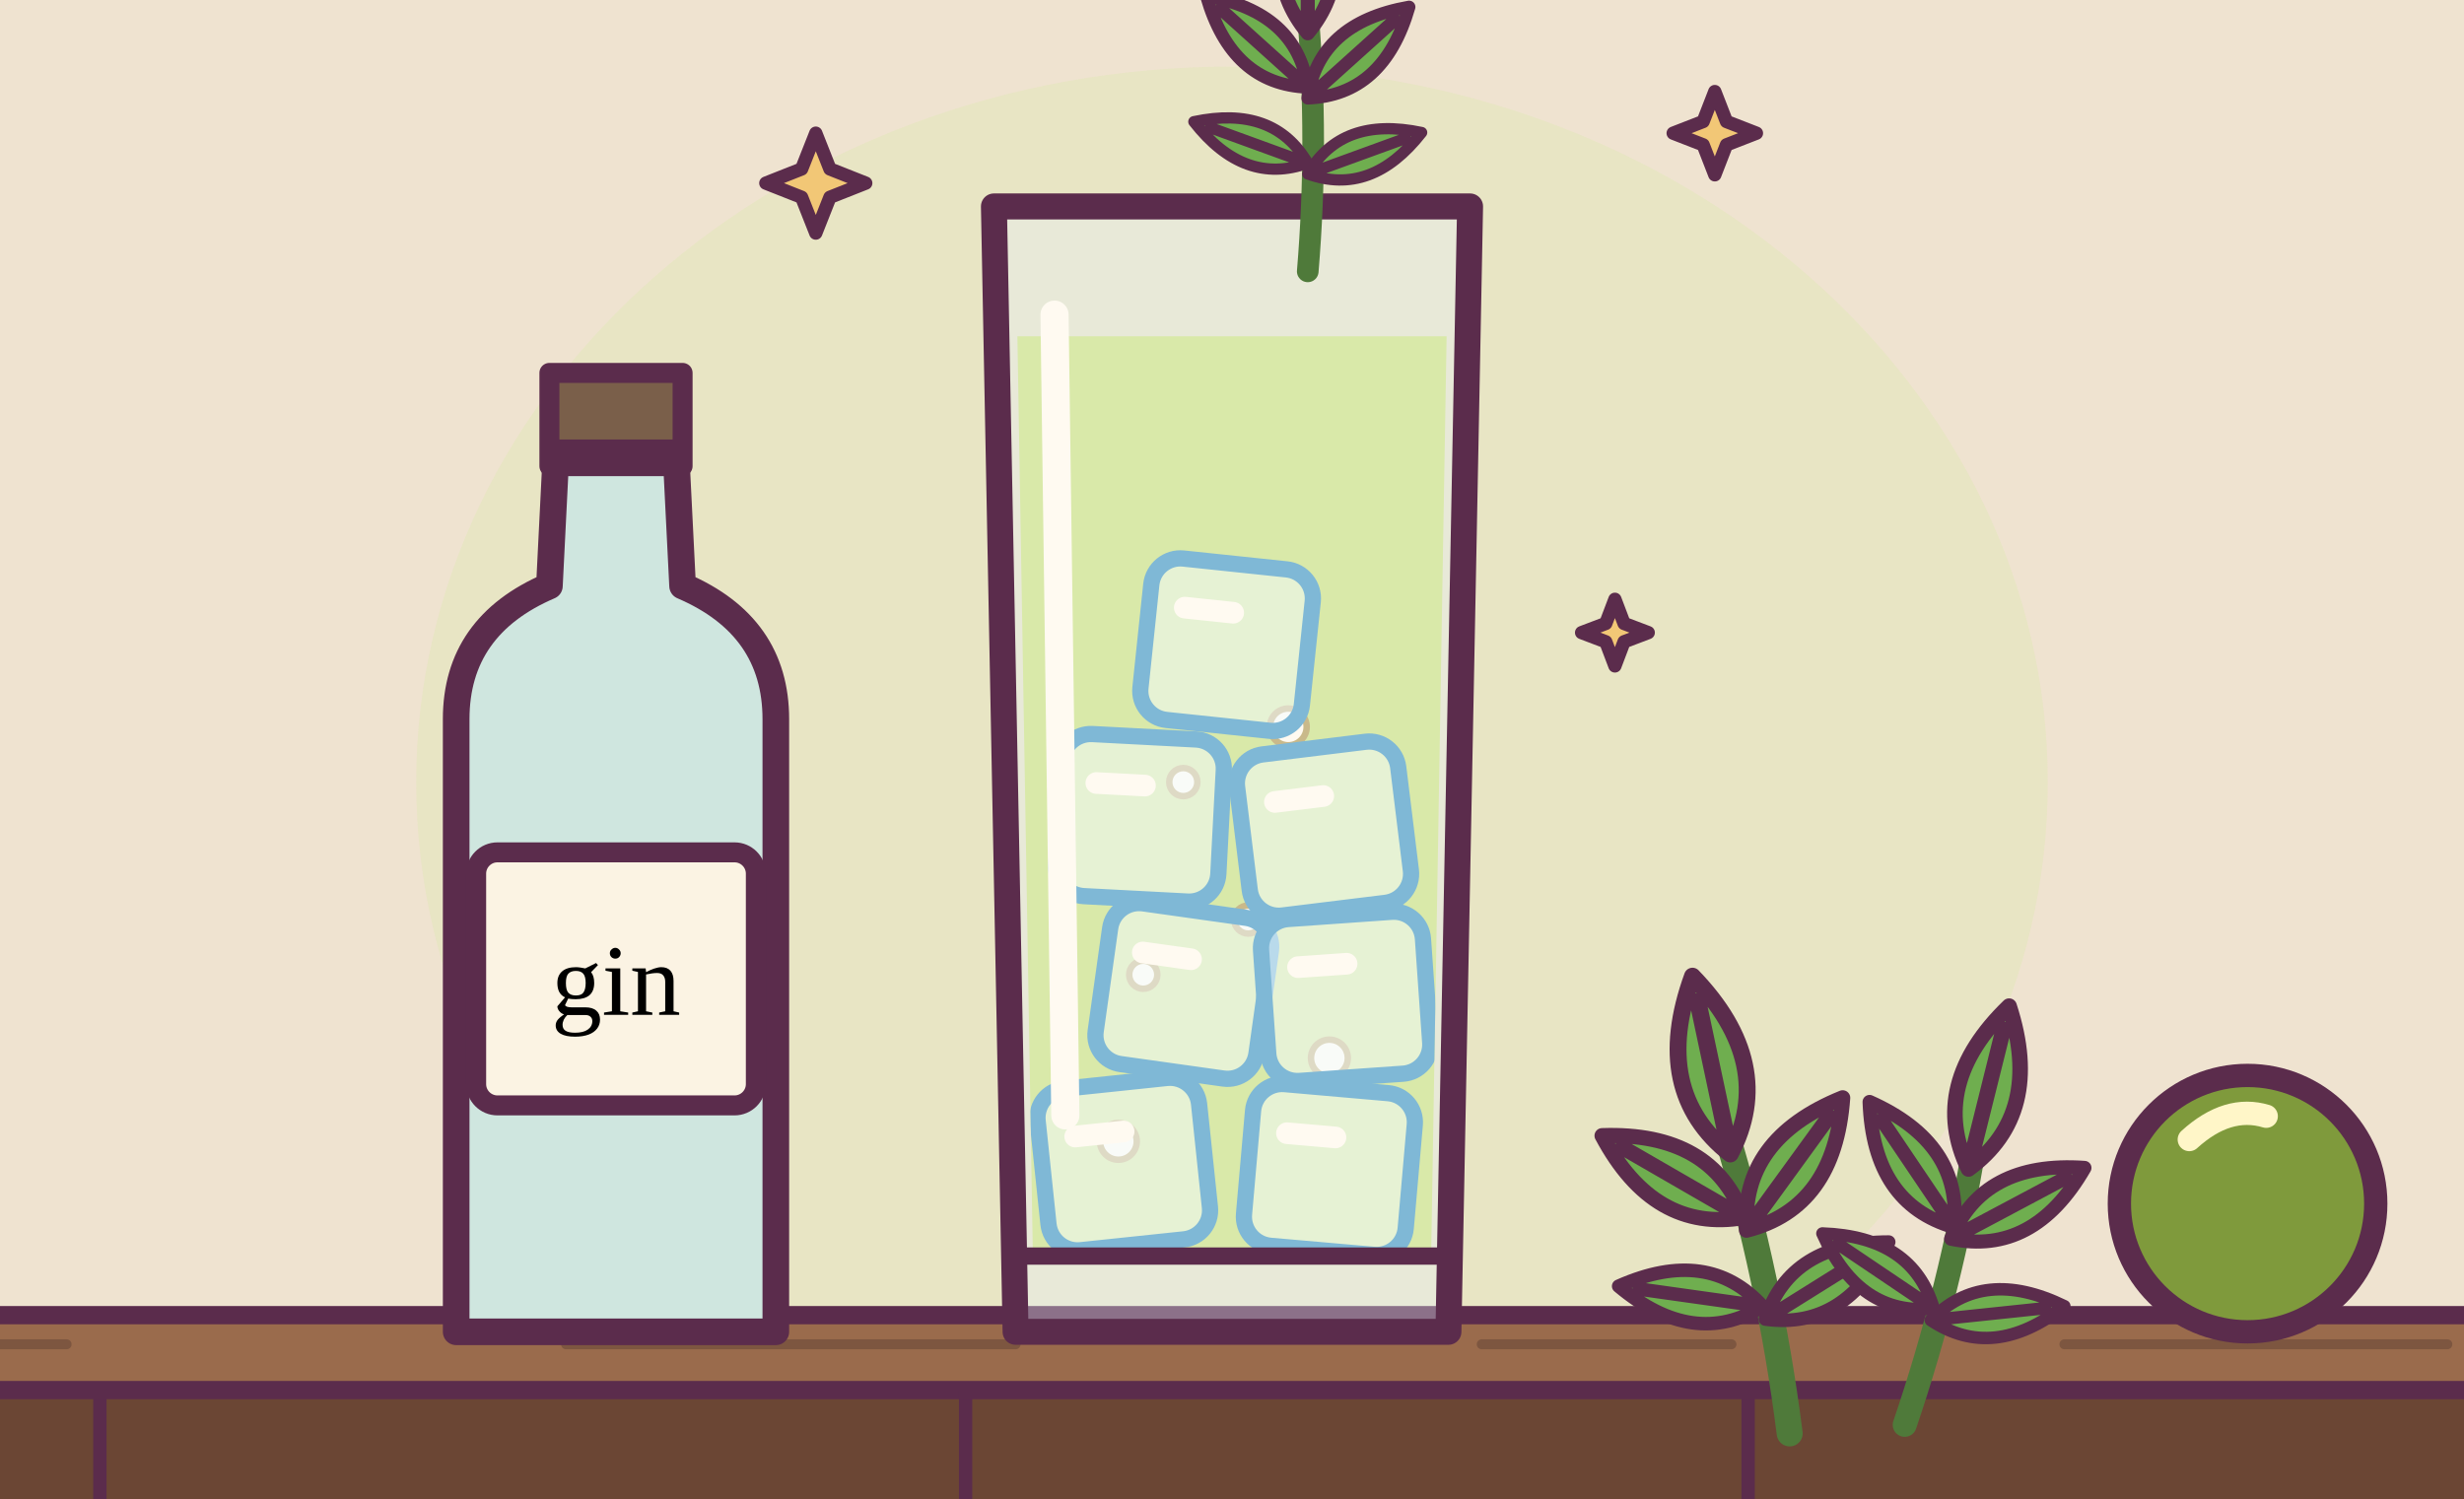
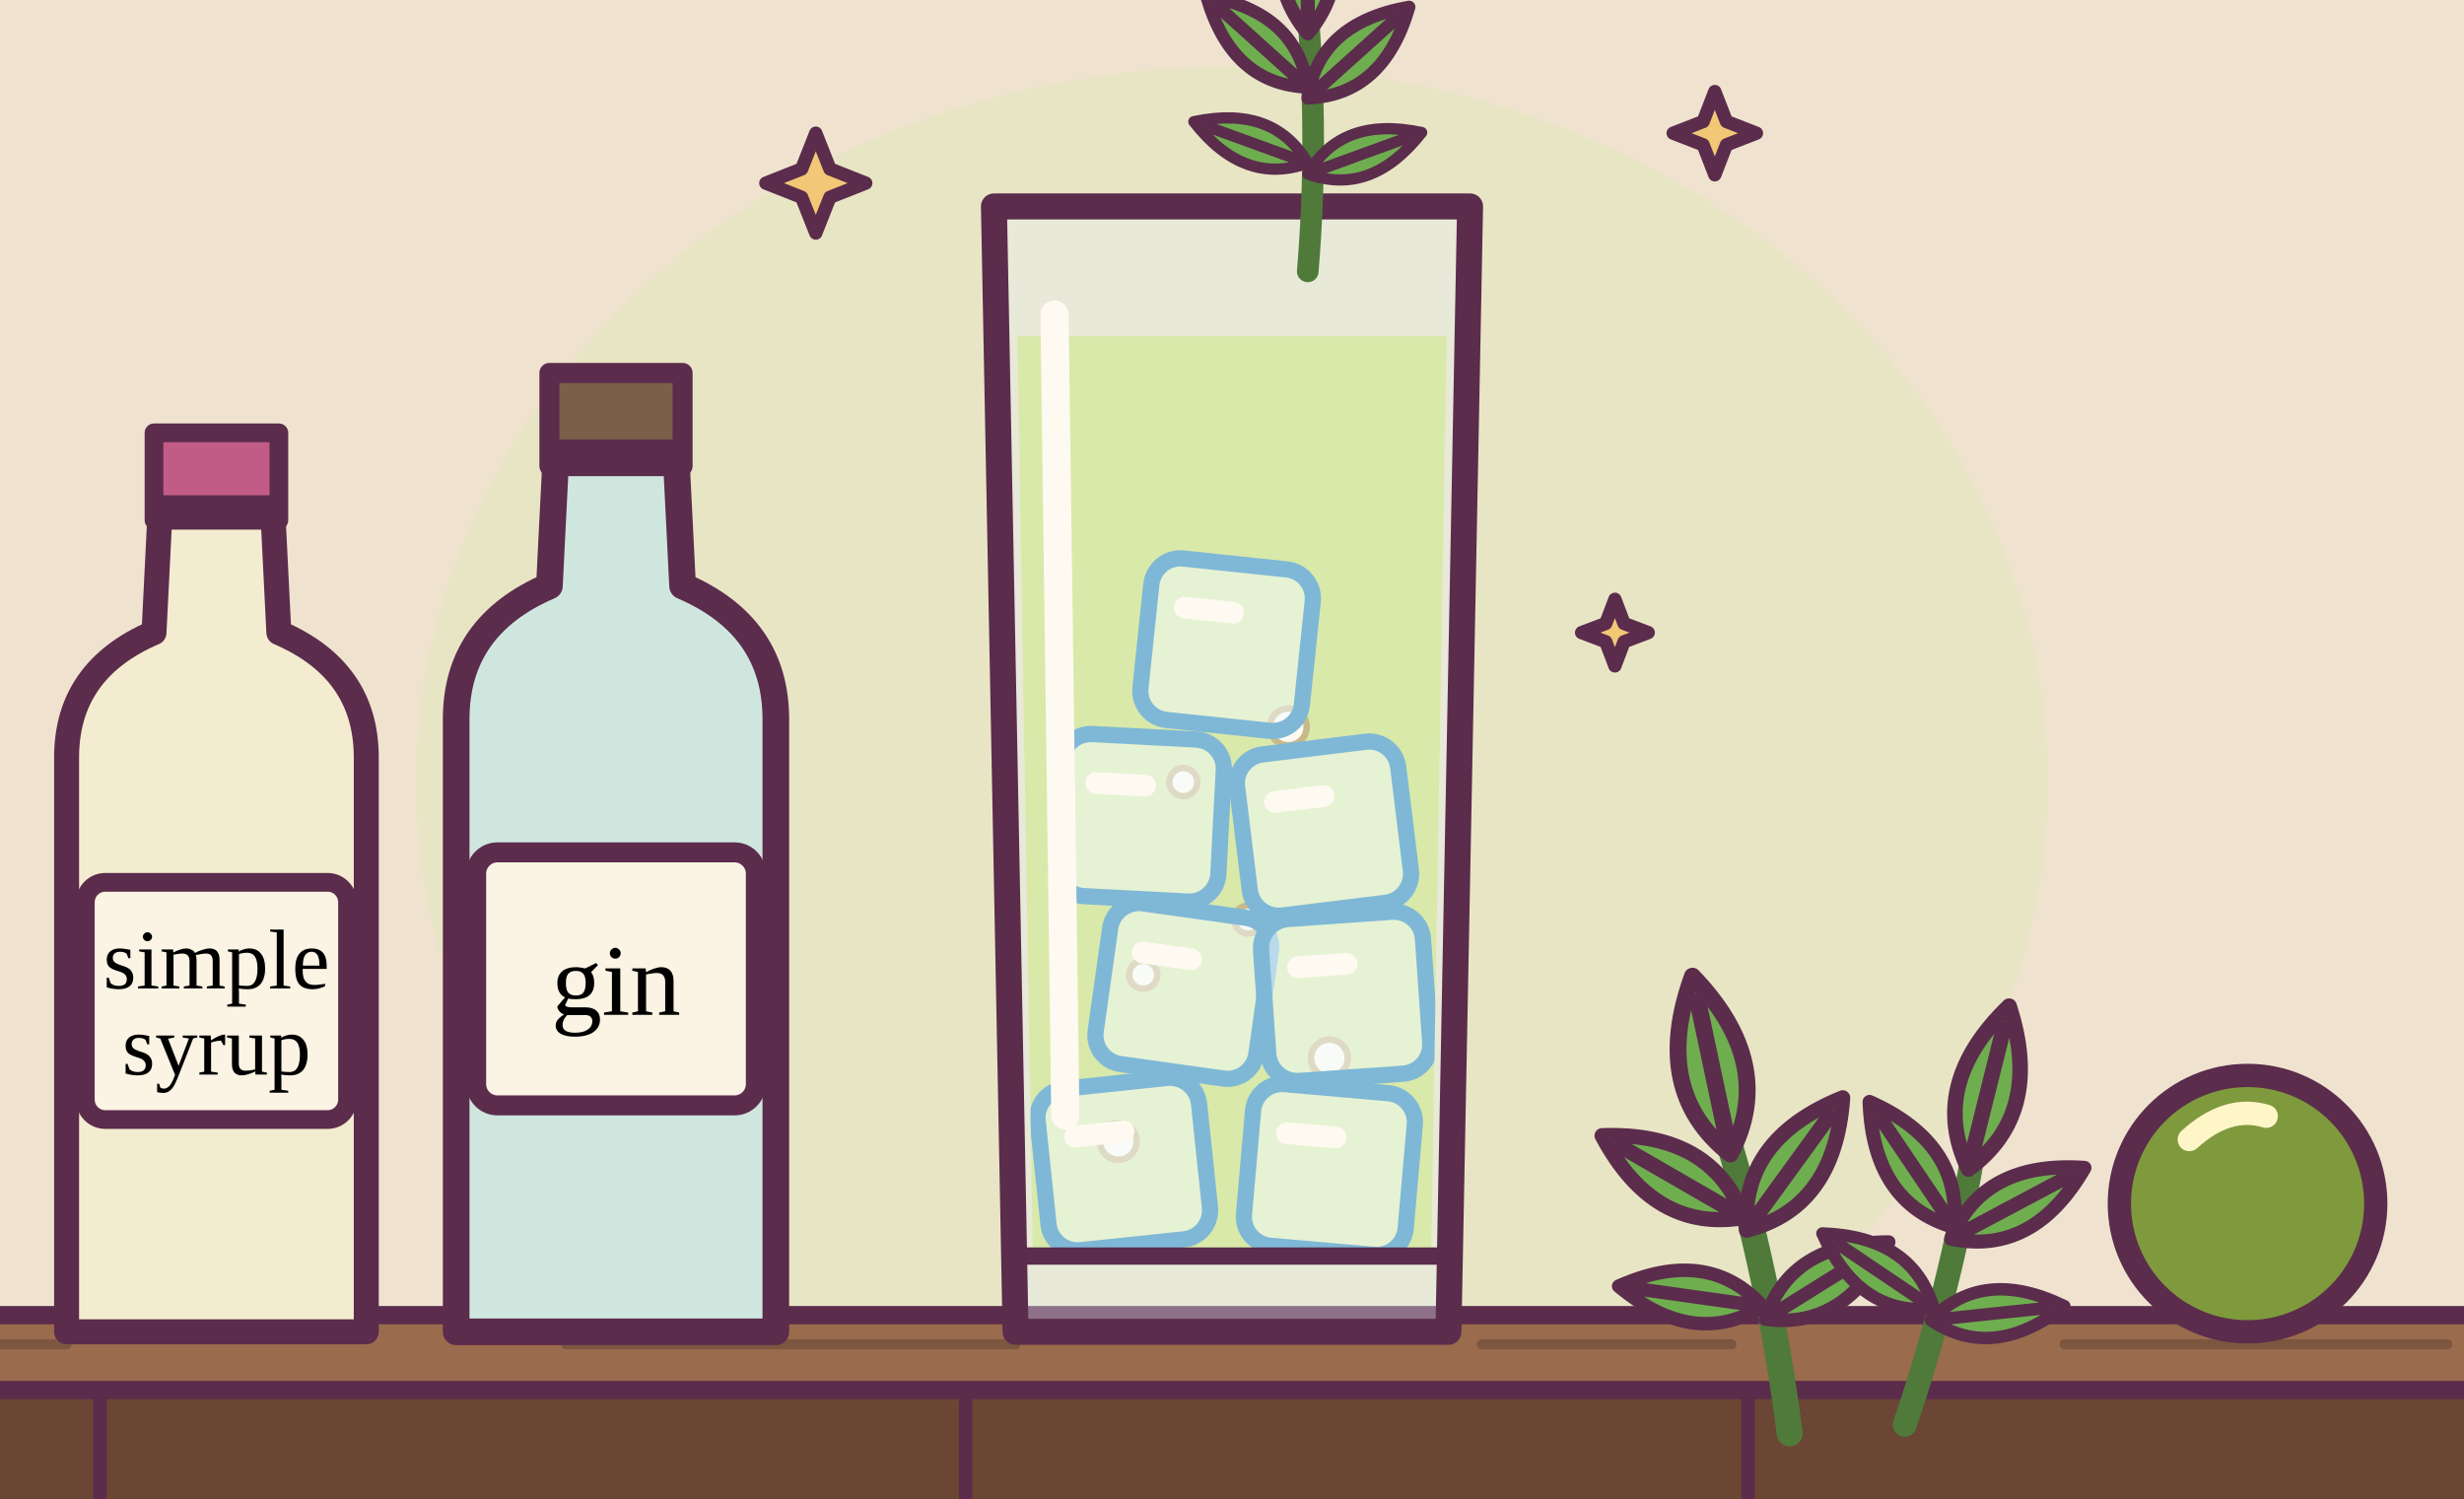
- <svg viewBox="0 0 296 180" role="img" aria-label="a Southside Fizz in a tall glass of ice, garnished with a sprig of mint, next to a bottle of gin, fresh mint and a lime">
+ <svg viewBox="0 0 296 180" role="img" aria-label="a Southside Fizz in a tall glass of ice, garnished with a sprig of mint, next to a bottle of simple syrup, a bottle of gin, fresh mint and a lime">
  <g transform="translate(-52 -24)">
    <g filter="url(#wash)">
      <rect x="0" y="0" width="400" height="236" fill="#efe3d0" />
      <ellipse cx="200" cy="118" rx="98" ry="86" fill="#d9e9a9" opacity=".32" />
    </g>
    <rect x="0" y="182" width="400" height="54" fill="#6e4b39" />
    <g filter="url(#wash)">
      <rect x="0" y="182" width="400" height="9" fill="#9a6b4c" />
      <rect x="0" y="191" width="400" height="45" fill="#6b4634" />
    </g>
    <g filter="url(#crayon)" fill="none" stroke="#5b2c4c" stroke-width="2.2" stroke-linecap="round" stroke-linejoin="round">
      <path d="M0 182 H400 M0 191 H400" />
      <path d="M64 191 V236" stroke-width="1.6" />
      <path d="M168 191 V236" stroke-width="1.6" />
      <path d="M262 191 V236" stroke-width="1.6" />
      <path d="M352 191 V236" stroke-width="1.6" />
      <path d="M22 185.5 h38" stroke="#7d5640" stroke-width="1.2" />
      <path d="M120 185.5 h54" stroke="#7d5640" stroke-width="1.2" />
      <path d="M230 185.5 h30" stroke="#7d5640" stroke-width="1.2" />
      <path d="M300 185.5 h46" stroke="#7d5640" stroke-width="1.2" />
    </g>
+     <g transform="translate(78 184)">
+       <g transform="translate(0 0) scale(1.5)">
+         <g filter="url(#wash)">
+           <path d="M-12 0 L-12 -46 Q-12 -53 -5 -56 L-4.5 -66 L4.5 -66 L5 -56 Q12 -53 12 -46 L12 0Z" fill="#f4ecd0" />
+           <rect x="-10.5" y="-36" width="21" height="19" rx="1.6" fill="#fbf3e3" />
+           <path d="M-5 -72 h10 v7 h-10Z" fill="#c25c86" />
+         </g>
+         <g filter="url(#crayon)" fill="none" stroke="#5b2c4c" stroke-width="2.6" stroke-linecap="round" stroke-linejoin="round">
+           <path d="M-12 0 L-12 -46 Q-12 -53 -5 -56 L-4.5 -66 L4.5 -66 L5 -56 Q12 -53 12 -46 L12 0Z" stroke-width="2" />
+           <rect x="-10.5" y="-36" width="21" height="19" rx="1.6" stroke-width="1.5" />
+           <path d="M-5 -72 h10 v7 h-10Z" stroke-width="1.5" />
+         </g>
+         <text class="letter" x="0" y="-27.5" font-size="6.8" text-anchor="middle" textLength="18" lengthAdjust="spacingAndGlyphs">simple</text>
+         <text class="letter" x="0" y="-20.6" font-size="6.8" text-anchor="middle">syrup</text>
+       </g>
+     </g>
    <g transform="translate(126 184)">
      <g transform="translate(0 0) scale(1.6)">
        <g filter="url(#wash)">
          <path d="M-12 0 L-12 -46 Q-12 -53 -5 -56 L-4.5 -66 L4.5 -66 L5 -56 Q12 -53 12 -46 L12 0Z" fill="#cfe6df" />
          <rect x="-10.5" y="-36" width="21" height="19" rx="1.6" fill="#fbf3e3" />
          <path d="M-5 -72 h10 v7 h-10Z" fill="#7a5f4a" />
        </g>
        <g filter="url(#crayon)" fill="none" stroke="#5b2c4c" stroke-width="2.6" stroke-linecap="round" stroke-linejoin="round">
          <path d="M-12 0 L-12 -46 Q-12 -53 -5 -56 L-4.5 -66 L4.5 -66 L5 -56 Q12 -53 12 -46 L12 0Z" stroke-width="2" />
          <rect x="-10.5" y="-36" width="21" height="19" rx="1.6" stroke-width="1.5" />
          <path d="M-5 -72 h10 v7 h-10Z" stroke-width="1.5" />
        </g>
        <text class="letter" x="0" y="-23.8" font-size="7.6" text-anchor="middle">gin</text>
      </g>
    </g>
    <g transform="translate(274 184)">
      <g transform="translate(0 0) scale(1.2)">
        <g transform="translate(-8 0) rotate(-12) scale(1.3)">
          <g filter="url(#crayon)" fill="none" stroke="#5b2c4c" stroke-width="2.6" stroke-linecap="round" stroke-linejoin="round">
            <path d="M0 8 Q1 -4 0 -16" stroke="#4f7a3a" stroke-width="2" />
          </g>
          <g transform="translate(0 -14) rotate(0) scale(1)">
            <g filter="url(#wash)">
              <path d="M0 0 Q5 -6 0 -14 Q-5 -6 0 0Z" fill="#6fae4f" />
            </g>
            <g filter="url(#crayon)" fill="none" stroke="#5b2c4c" stroke-width="2.6" stroke-linecap="round" stroke-linejoin="round">
              <path d="M0 0 Q5 -6 0 -14 Q-5 -6 0 0Z M0 -1 V-12" stroke-width="1.3" />
            </g>
          </g>
          <g transform="translate(0 -9) rotate(-48) scale(0.9)">
            <g filter="url(#wash)">
              <path d="M0 0 Q5 -6 0 -14 Q-5 -6 0 0Z" fill="#6fae4f" />
            </g>
            <g filter="url(#crayon)" fill="none" stroke="#5b2c4c" stroke-width="2.6" stroke-linecap="round" stroke-linejoin="round">
              <path d="M0 0 Q5 -6 0 -14 Q-5 -6 0 0Z M0 -1 V-12" stroke-width="1.3" />
            </g>
          </g>
          <g transform="translate(0 -8) rotate(48) scale(0.9)">
            <g filter="url(#wash)">
              <path d="M0 0 Q5 -6 0 -14 Q-5 -6 0 0Z" fill="#6fae4f" />
            </g>
            <g filter="url(#crayon)" fill="none" stroke="#5b2c4c" stroke-width="2.6" stroke-linecap="round" stroke-linejoin="round">
              <path d="M0 0 Q5 -6 0 -14 Q-5 -6 0 0Z M0 -1 V-12" stroke-width="1.3" />
            </g>
          </g>
          <g transform="translate(0 -2) rotate(-70) scale(0.8)">
            <g filter="url(#wash)">
              <path d="M0 0 Q5 -6 0 -14 Q-5 -6 0 0Z" fill="#6fae4f" />
            </g>
            <g filter="url(#crayon)" fill="none" stroke="#5b2c4c" stroke-width="2.6" stroke-linecap="round" stroke-linejoin="round">
              <path d="M0 0 Q5 -6 0 -14 Q-5 -6 0 0Z M0 -1 V-12" stroke-width="1.3" />
            </g>
          </g>
          <g transform="translate(0 -1) rotate(70) scale(0.8)">
            <g filter="url(#wash)">
              <path d="M0 0 Q5 -6 0 -14 Q-5 -6 0 0Z" fill="#6fae4f" />
            </g>
            <g filter="url(#crayon)" fill="none" stroke="#5b2c4c" stroke-width="2.6" stroke-linecap="round" stroke-linejoin="round">
              <path d="M0 0 Q5 -6 0 -14 Q-5 -6 0 0Z M0 -1 V-12" stroke-width="1.3" />
            </g>
          </g>
        </g>
        <g transform="translate(8 0) rotate(14) scale(1.2)">
          <g filter="url(#crayon)" fill="none" stroke="#5b2c4c" stroke-width="2.6" stroke-linecap="round" stroke-linejoin="round">
            <path d="M0 8 Q1 -4 0 -16" stroke="#4f7a3a" stroke-width="2" />
          </g>
          <g transform="translate(0 -14) rotate(0) scale(1)">
            <g filter="url(#wash)">
              <path d="M0 0 Q5 -6 0 -14 Q-5 -6 0 0Z" fill="#6fae4f" />
            </g>
            <g filter="url(#crayon)" fill="none" stroke="#5b2c4c" stroke-width="2.6" stroke-linecap="round" stroke-linejoin="round">
              <path d="M0 0 Q5 -6 0 -14 Q-5 -6 0 0Z M0 -1 V-12" stroke-width="1.3" />
            </g>
          </g>
          <g transform="translate(0 -9) rotate(-48) scale(0.9)">
            <g filter="url(#wash)">
              <path d="M0 0 Q5 -6 0 -14 Q-5 -6 0 0Z" fill="#6fae4f" />
            </g>
            <g filter="url(#crayon)" fill="none" stroke="#5b2c4c" stroke-width="2.6" stroke-linecap="round" stroke-linejoin="round">
              <path d="M0 0 Q5 -6 0 -14 Q-5 -6 0 0Z M0 -1 V-12" stroke-width="1.3" />
            </g>
          </g>
          <g transform="translate(0 -8) rotate(48) scale(0.9)">
            <g filter="url(#wash)">
              <path d="M0 0 Q5 -6 0 -14 Q-5 -6 0 0Z" fill="#6fae4f" />
            </g>
            <g filter="url(#crayon)" fill="none" stroke="#5b2c4c" stroke-width="2.6" stroke-linecap="round" stroke-linejoin="round">
              <path d="M0 0 Q5 -6 0 -14 Q-5 -6 0 0Z M0 -1 V-12" stroke-width="1.3" />
            </g>
          </g>
          <g transform="translate(0 -2) rotate(-70) scale(0.8)">
            <g filter="url(#wash)">
              <path d="M0 0 Q5 -6 0 -14 Q-5 -6 0 0Z" fill="#6fae4f" />
            </g>
            <g filter="url(#crayon)" fill="none" stroke="#5b2c4c" stroke-width="2.6" stroke-linecap="round" stroke-linejoin="round">
              <path d="M0 0 Q5 -6 0 -14 Q-5 -6 0 0Z M0 -1 V-12" stroke-width="1.3" />
            </g>
          </g>
          <g transform="translate(0 -1) rotate(70) scale(0.8)">
            <g filter="url(#wash)">
              <path d="M0 0 Q5 -6 0 -14 Q-5 -6 0 0Z" fill="#6fae4f" />
            </g>
            <g filter="url(#crayon)" fill="none" stroke="#5b2c4c" stroke-width="2.6" stroke-linecap="round" stroke-linejoin="round">
              <path d="M0 0 Q5 -6 0 -14 Q-5 -6 0 0Z M0 -1 V-12" stroke-width="1.3" />
            </g>
          </g>
        </g>
      </g>
    </g>
    <g transform="translate(322 184)">
      <g transform="translate(0 0) scale(1.4)">
        <g filter="url(#wash)">
          <ellipse cx="0" cy="-11" rx="11" ry="11" fill="#7f9a3c" />
        </g>
        <g filter="url(#crayon)" fill="none" stroke="#5b2c4c" stroke-width="2.6" stroke-linecap="round" stroke-linejoin="round">
          <ellipse cx="0" cy="-11" rx="11" ry="11" stroke-width="2" />
          <path d="M-5 -16.5 q3.3 -3 6.6 -2" stroke="#fff6c8" stroke-width="2" />
        </g>
      </g>
    </g>
    <g transform="translate(200 184) scale(1.3)">
      <g filter="url(#wash)">
        <path d="M-22 -104 L22 -104 L20 0 L-20 0Z" fill="#e7f1fb" opacity=".35" />
      </g>
      <clipPath id="southside-fizz-hero">
        <path d="M-20 -102 L20 -102 L18.4 -7 L-18.4 -7Z" />
      </clipPath>
      <g clip-path="url(#southside-fizz-hero)">
        <g filter="url(#wash)">
          <rect x="-40" y="-92" width="80" height="87" fill="#d9e9a9" />
        </g>
        <circle class="bub u0" cx="-10.5" cy="-17.6" r="1.7" fill="#fffaf1" stroke="#c9b98a" stroke-width=".6" />
        <circle class="bub u1" cx="1.5" cy="-38.1" r="1.3" fill="#fffaf1" stroke="#c9b98a" stroke-width=".6" />
        <circle class="bub u2" cx="9" cy="-25.3" r="1.7" fill="#fffaf1" stroke="#c9b98a" stroke-width=".6" />
        <circle class="bub u0" cx="-4.5" cy="-50.8" r="1.3" fill="#fffaf1" stroke="#c9b98a" stroke-width=".6" />
        <circle class="bub u1" cx="5.2" cy="-55.9" r="1.7" fill="#fffaf1" stroke="#c9b98a" stroke-width=".6" />
        <circle class="bub u2" cx="-8.2" cy="-33" r="1.3" fill="#fffaf1" stroke="#c9b98a" stroke-width=".6" />
        <g>
          <g transform="rotate(-6 -10 -15.5)">
            <g filter="url(#wash)">
              <rect x="-17.5" y="-23" width="15" height="15" rx="2.7" fill="#f4fbff" opacity=".5" />
            </g>
            <g filter="url(#crayon)" fill="none" stroke="#5b2c4c" stroke-width="2.6" stroke-linecap="round" stroke-linejoin="round">
              <rect x="-17.5" y="-23" width="15" height="15" rx="2.7" stroke="#7fb8d6" stroke-width="1.5" />
              <path d="M-14.2 -18.5 h4.5" stroke="#fffaf1" stroke-width="2" />
            </g>
          </g>
        </g>
        <g>
          <g transform="rotate(5 9 -15)">
            <g filter="url(#wash)">
              <rect x="1.5" y="-22.5" width="15" height="15" rx="2.7" fill="#f4fbff" opacity=".5" />
            </g>
            <g filter="url(#crayon)" fill="none" stroke="#5b2c4c" stroke-width="2.6" stroke-linecap="round" stroke-linejoin="round">
              <rect x="1.5" y="-22.5" width="15" height="15" rx="2.7" stroke="#7fb8d6" stroke-width="1.5" />
              <path d="M4.8 -18 h4.5" stroke="#fffaf1" stroke-width="2" />
            </g>
          </g>
        </g>
        <g>
          <g transform="rotate(8 -4.5 -31.5)">
            <g filter="url(#wash)">
              <rect x="-12" y="-39" width="15" height="15" rx="2.7" fill="#f4fbff" opacity=".5" />
            </g>
            <g filter="url(#crayon)" fill="none" stroke="#5b2c4c" stroke-width="2.6" stroke-linecap="round" stroke-linejoin="round">
              <rect x="-12" y="-39" width="15" height="15" rx="2.7" stroke="#7fb8d6" stroke-width="1.5" />
              <path d="M-8.7 -34.5 h4.5" stroke="#fffaf1" stroke-width="2" />
            </g>
          </g>
        </g>
        <g>
          <g transform="rotate(-4 10.5 -31)">
            <g filter="url(#wash)">
              <rect x="3" y="-38.5" width="15" height="15" rx="2.7" fill="#f4fbff" opacity=".5" />
            </g>
            <g filter="url(#crayon)" fill="none" stroke="#5b2c4c" stroke-width="2.6" stroke-linecap="round" stroke-linejoin="round">
              <rect x="3" y="-38.5" width="15" height="15" rx="2.7" stroke="#7fb8d6" stroke-width="1.5" />
              <path d="M6.3 -34 h4.5" stroke="#fffaf1" stroke-width="2" />
            </g>
          </g>
        </g>
        <g>
          <g transform="rotate(3 -8.5 -47.5)">
            <g filter="url(#wash)">
              <rect x="-16" y="-55" width="15" height="15" rx="2.7" fill="#f4fbff" opacity=".5" />
            </g>
            <g filter="url(#crayon)" fill="none" stroke="#5b2c4c" stroke-width="2.6" stroke-linecap="round" stroke-linejoin="round">
              <rect x="-16" y="-55" width="15" height="15" rx="2.7" stroke="#7fb8d6" stroke-width="1.5" />
              <path d="M-12.7 -50.5 h4.5" stroke="#fffaf1" stroke-width="2" />
            </g>
          </g>
        </g>
        <g>
          <g transform="rotate(-7 8.5 -46.5)">
            <g filter="url(#wash)">
              <rect x="1" y="-54" width="15" height="15" rx="2.7" fill="#f4fbff" opacity=".5" />
            </g>
            <g filter="url(#crayon)" fill="none" stroke="#5b2c4c" stroke-width="2.6" stroke-linecap="round" stroke-linejoin="round">
              <rect x="1" y="-54" width="15" height="15" rx="2.7" stroke="#7fb8d6" stroke-width="1.5" />
              <path d="M4.3 -49.5 h4.5" stroke="#fffaf1" stroke-width="2" />
            </g>
          </g>
        </g>
        <g>
          <g transform="rotate(6 -0.5 -63.5)">
            <g filter="url(#wash)">
              <rect x="-8" y="-71" width="15" height="15" rx="2.7" fill="#f4fbff" opacity=".5" />
            </g>
            <g filter="url(#crayon)" fill="none" stroke="#5b2c4c" stroke-width="2.6" stroke-linecap="round" stroke-linejoin="round">
              <rect x="-8" y="-71" width="15" height="15" rx="2.7" stroke="#7fb8d6" stroke-width="1.5" />
              <path d="M-4.7 -66.5 h4.5" stroke="#fffaf1" stroke-width="2" />
            </g>
          </g>
        </g>
      </g>
      <g filter="url(#crayon)" fill="none" stroke="#5b2c4c" stroke-width="2.6" stroke-linecap="round" stroke-linejoin="round">
        <path d="M-22 -104 L22 -104 L20 0 L-20 0Z" stroke-width="2.4" />
        <path d="M-19.6 -7 H19.6" stroke-width="1.6" />
        <path d="M-16.4 -94 L-15.4 -20" stroke="#fffaf1" stroke-width="2.6" />
      </g>
      <g transform="translate(7 -106)">
        <g filter="url(#crayon)" fill="none" stroke="#5b2c4c" stroke-width="2.6" stroke-linecap="round" stroke-linejoin="round">
          <path d="M0 8 Q1 -4 0 -16" stroke="#4f7a3a" stroke-width="2" />
        </g>
        <g transform="translate(0 -14) rotate(0) scale(1)">
          <g filter="url(#wash)">
            <path d="M0 0 Q5 -6 0 -14 Q-5 -6 0 0Z" fill="#6fae4f" />
          </g>
          <g filter="url(#crayon)" fill="none" stroke="#5b2c4c" stroke-width="2.6" stroke-linecap="round" stroke-linejoin="round">
            <path d="M0 0 Q5 -6 0 -14 Q-5 -6 0 0Z M0 -1 V-12" stroke-width="1.3" />
          </g>
        </g>
        <g transform="translate(0 -9) rotate(-48) scale(0.9)">
          <g filter="url(#wash)">
            <path d="M0 0 Q5 -6 0 -14 Q-5 -6 0 0Z" fill="#6fae4f" />
          </g>
          <g filter="url(#crayon)" fill="none" stroke="#5b2c4c" stroke-width="2.6" stroke-linecap="round" stroke-linejoin="round">
            <path d="M0 0 Q5 -6 0 -14 Q-5 -6 0 0Z M0 -1 V-12" stroke-width="1.3" />
          </g>
        </g>
        <g transform="translate(0 -8) rotate(48) scale(0.9)">
          <g filter="url(#wash)">
            <path d="M0 0 Q5 -6 0 -14 Q-5 -6 0 0Z" fill="#6fae4f" />
          </g>
          <g filter="url(#crayon)" fill="none" stroke="#5b2c4c" stroke-width="2.6" stroke-linecap="round" stroke-linejoin="round">
            <path d="M0 0 Q5 -6 0 -14 Q-5 -6 0 0Z M0 -1 V-12" stroke-width="1.3" />
          </g>
        </g>
        <g transform="translate(0 -2) rotate(-70) scale(0.8)">
          <g filter="url(#wash)">
            <path d="M0 0 Q5 -6 0 -14 Q-5 -6 0 0Z" fill="#6fae4f" />
          </g>
          <g filter="url(#crayon)" fill="none" stroke="#5b2c4c" stroke-width="2.6" stroke-linecap="round" stroke-linejoin="round">
            <path d="M0 0 Q5 -6 0 -14 Q-5 -6 0 0Z M0 -1 V-12" stroke-width="1.3" />
          </g>
        </g>
        <g transform="translate(0 -1) rotate(70) scale(0.8)">
          <g filter="url(#wash)">
            <path d="M0 0 Q5 -6 0 -14 Q-5 -6 0 0Z" fill="#6fae4f" />
          </g>
          <g filter="url(#crayon)" fill="none" stroke="#5b2c4c" stroke-width="2.6" stroke-linecap="round" stroke-linejoin="round">
            <path d="M0 0 Q5 -6 0 -14 Q-5 -6 0 0Z M0 -1 V-12" stroke-width="1.3" />
          </g>
        </g>
      </g>
    </g>
    <g class="twinkle" style="transform-origin:150px 46px">
      <path d="M150 40 L151.7 44.3 L156 46 L151.7 47.7 L150 52 L148.3 47.7 L144 46 L148.3 44.3Z" fill="#f2c776" stroke="#5b2c4c" stroke-width="1.6" stroke-linejoin="round" />
    </g>
    <g class="twinkle d2" style="transform-origin:258px 40px">
      <path d="M258 35 L259.4 38.6 L263 40 L259.4 41.4 L258 45 L256.6 41.4 L253 40 L256.6 38.6Z" fill="#f2c776" stroke="#5b2c4c" stroke-width="1.6" stroke-linejoin="round" />
    </g>
    <g class="twinkle d3" style="transform-origin:246px 100px">
      <path d="M246 96 L247.1 98.9 L250 100 L247.1 101.1 L246 104 L244.9 101.1 L242 100 L244.9 98.9Z" fill="#f2c776" stroke="#5b2c4c" stroke-width="1.6" stroke-linejoin="round" />
    </g>
  </g>
</svg>
